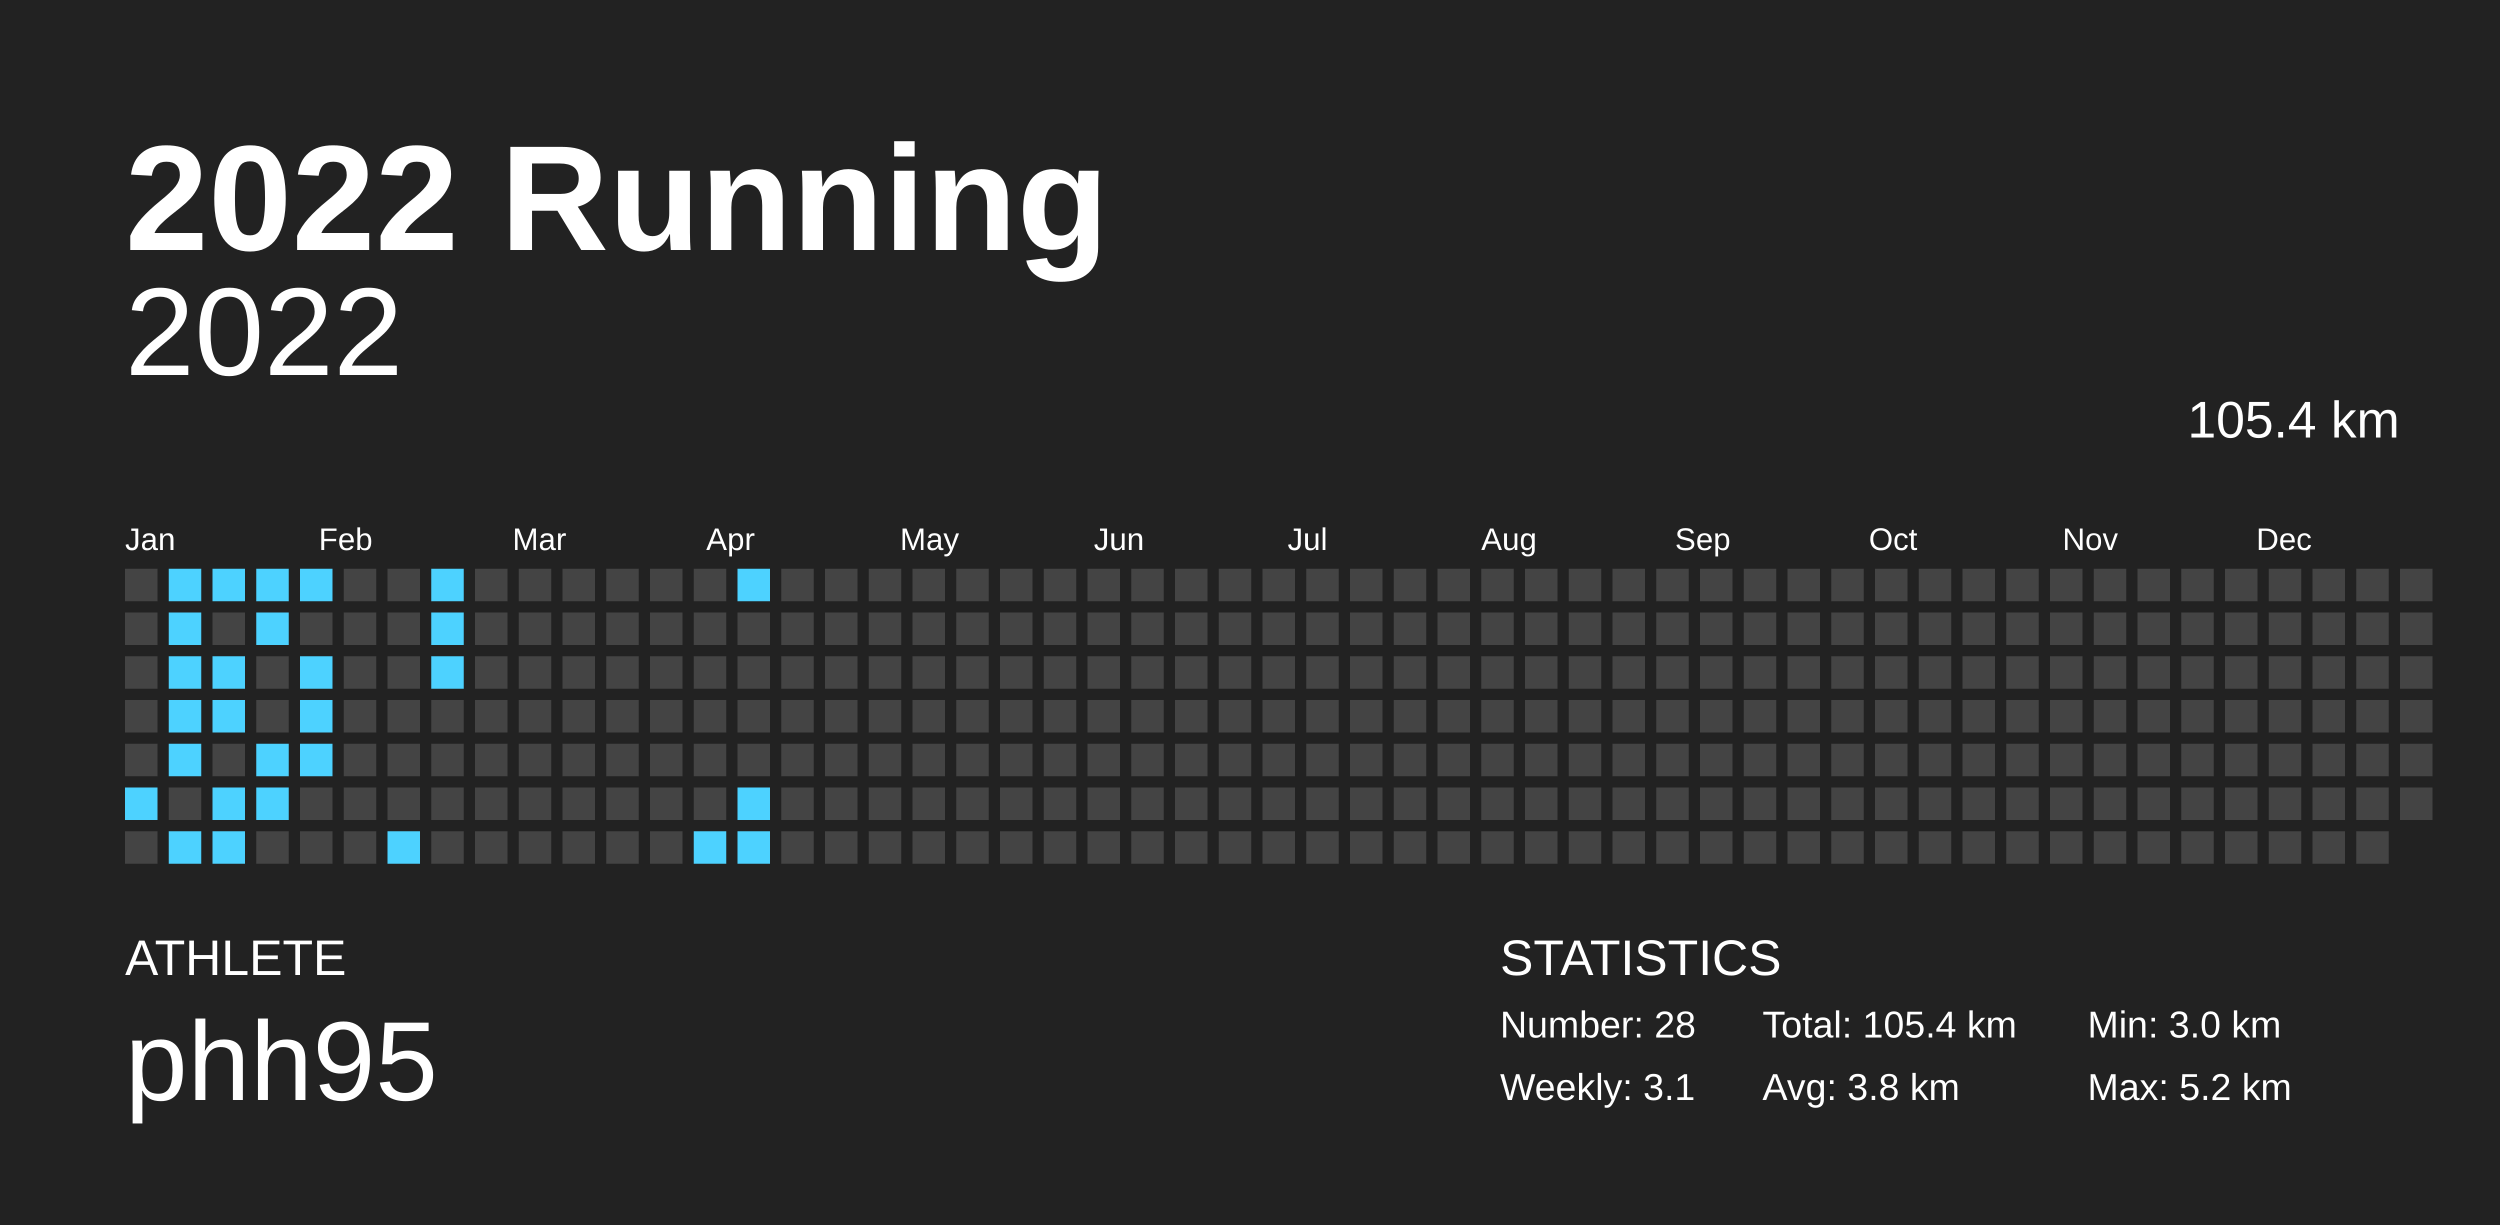
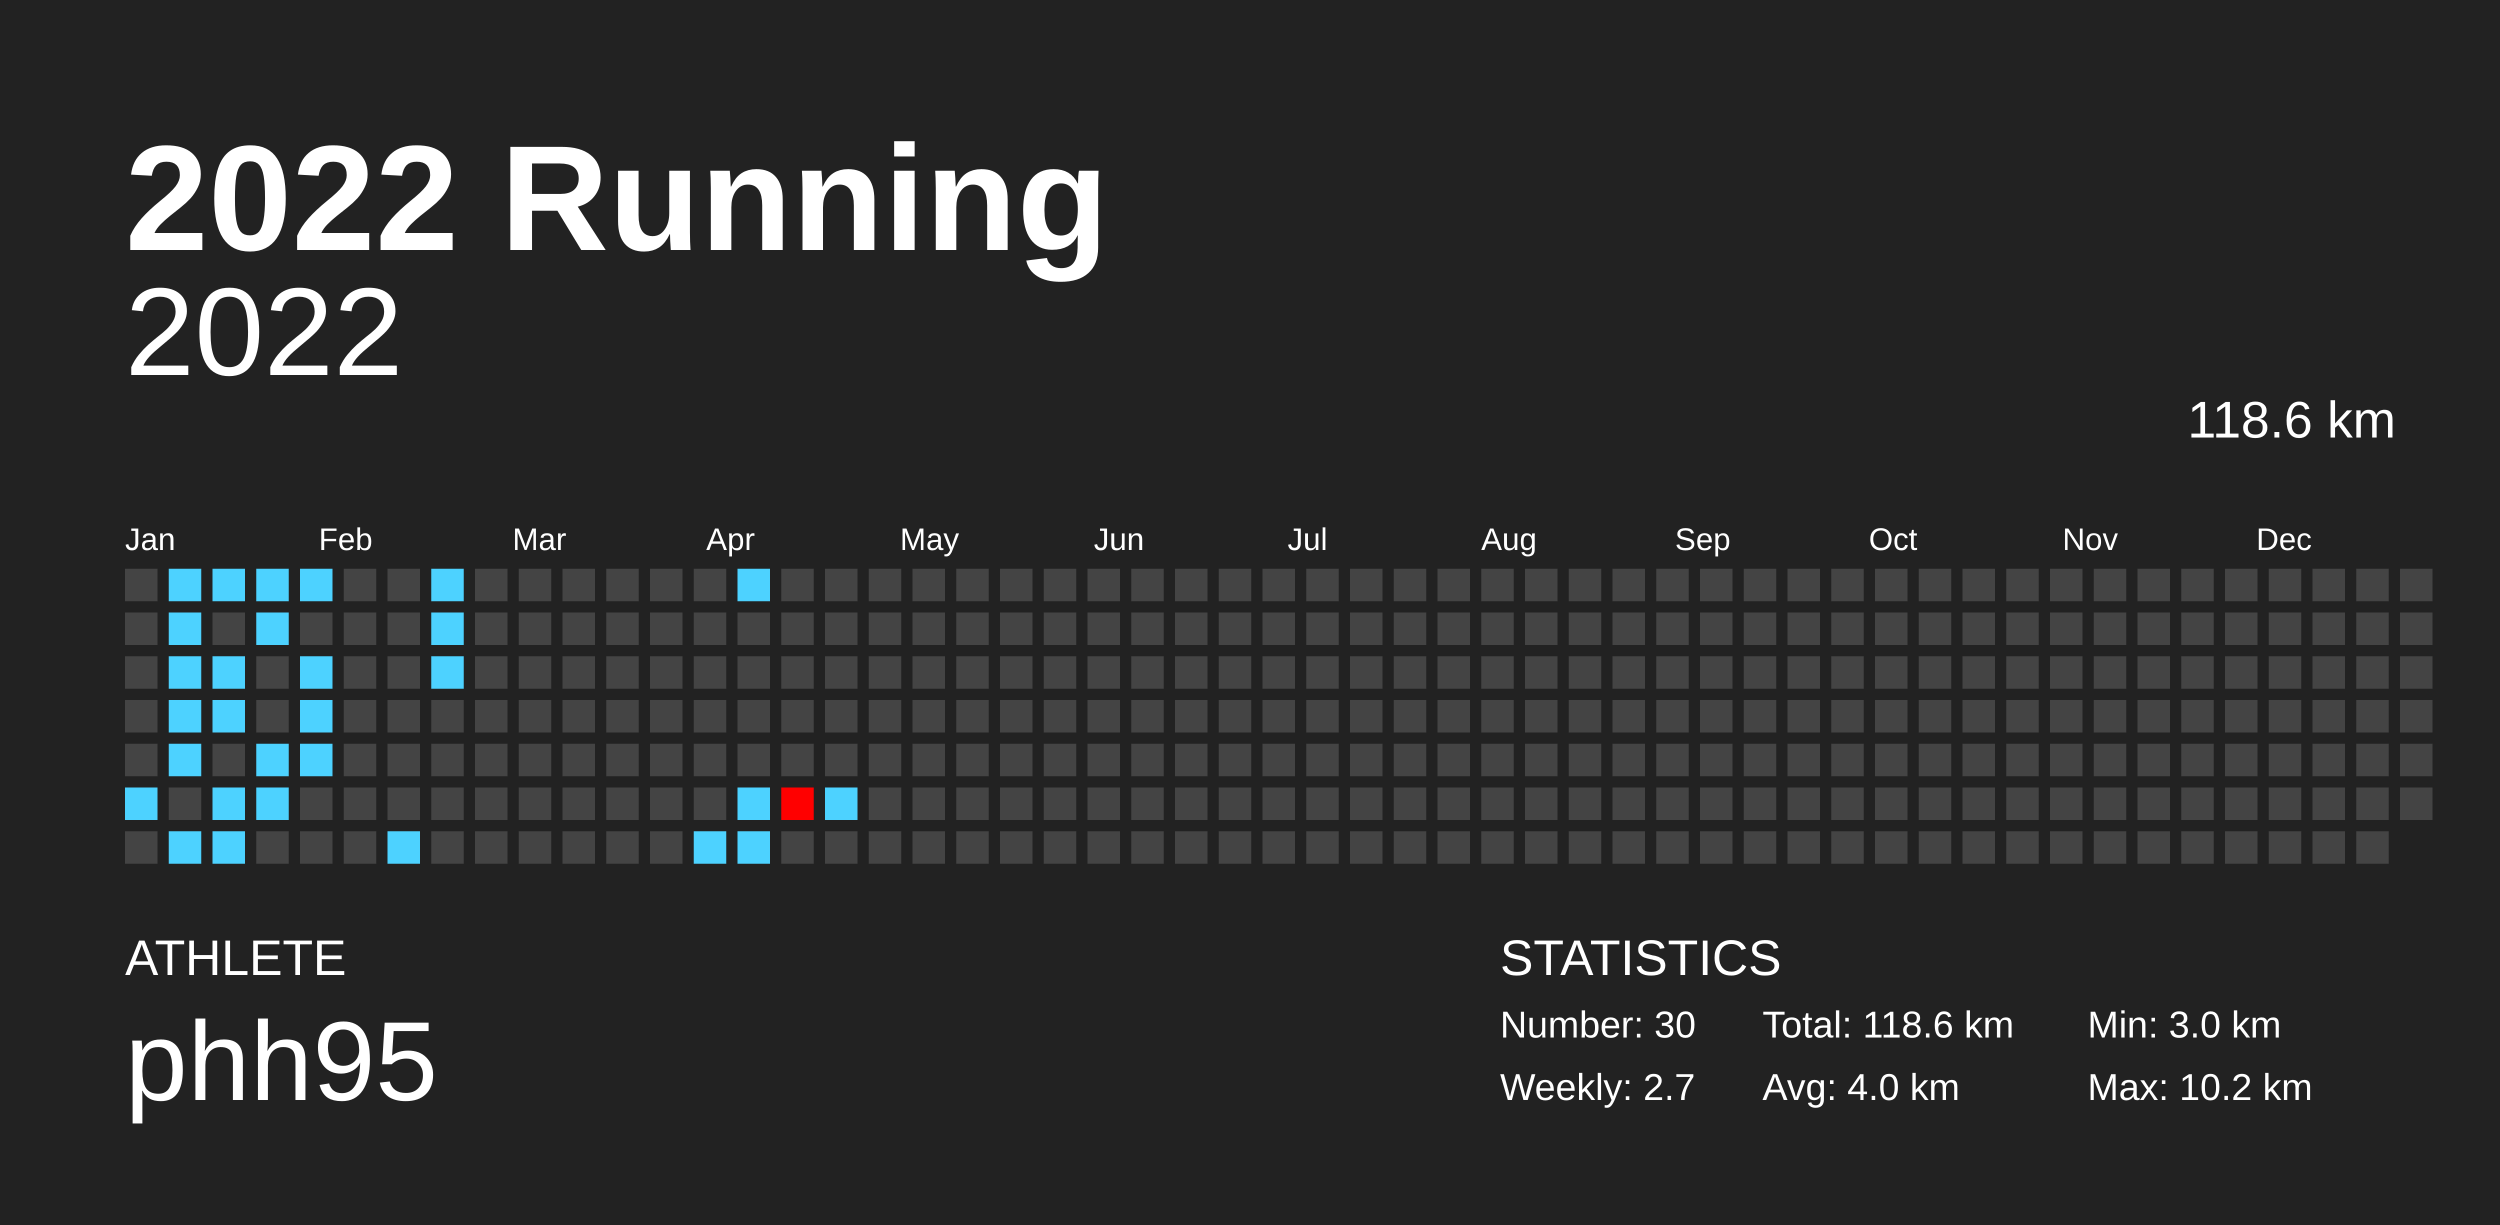
<svg xmlns="http://www.w3.org/2000/svg" baseProfile="full" height="98mm" version="1.1" viewBox="0,0,200,98" width="200mm">
  <defs />
  <rect fill="#222222" height="98" width="200" x="0" y="0" />
  <text fill="#FFFFFF" style="font-size:12px; font-family:Arial; font-weight:bold;" x="10" y="20">2022 Running</text>
  <text fill="#FFFFFF" style="font-size:4px; font-family:Arial" x="10" y="78">ATHLETE</text>
  <text fill="#FFFFFF" style="font-size:9px; font-family:Arial" x="10" y="88">phh95</text>
  <text fill="#FFFFFF" style="font-size:4px; font-family:Arial" x="120" y="78">STATISTICS</text>
-   <text fill="#FFFFFF" style="font-size:3px; font-family:Arial" x="120" y="83">Number: 28</text>
-   <text fill="#FFFFFF" style="font-size:3px; font-family:Arial" x="120" y="88">Weekly: 3.1</text>
-   <text fill="#FFFFFF" style="font-size:3px; font-family:Arial" x="141" y="83">Total: 105.4 km</text>
-   <text fill="#FFFFFF" style="font-size:3px; font-family:Arial" x="141" y="88">Avg: 3.8 km</text>
+   <text fill="#FFFFFF" style="font-size:3px; font-family:Arial" x="120" y="83">Number: 30</text>
+   <text fill="#FFFFFF" style="font-size:3px; font-family:Arial" x="120" y="88">Weekly: 2.7</text>
+   <text fill="#FFFFFF" style="font-size:3px; font-family:Arial" x="141" y="83">Total: 118.6 km</text>
+   <text fill="#FFFFFF" style="font-size:3px; font-family:Arial" x="141" y="88">Avg: 4.0 km</text>
  <text fill="#FFFFFF" style="font-size:3px; font-family:Arial" x="167" y="83">Min: 3.0 km</text>
-   <text fill="#FFFFFF" style="font-size:3px; font-family:Arial" x="167" y="88">Max: 5.2 km</text>
+   <text fill="#FFFFFF" style="font-size:3px; font-family:Arial" x="167" y="88">Max: 10.2 km</text>
  <text alignment-baseline="hanging" fill="#FFFFFF" style="font-size:10.0px; font-family:Arial;" x="10" y="30">2022</text>
-   <text alignment-baseline="hanging" fill="#FFFFFF" style="font-size:4.125px; font-family:Arial;" x="175" y="35">105.4 km</text>
+   <text alignment-baseline="hanging" fill="#FFFFFF" style="font-size:4.125px; font-family:Arial;" x="175" y="35">118.6 km</text>
  <text fill="#FFFFFF" style="font-size:2.5px; font-family:Arial" x="10.0" y="44">Jan</text>
  <text fill="#FFFFFF" style="font-size:2.5px; font-family:Arial" x="25.5" y="44">Feb</text>
  <text fill="#FFFFFF" style="font-size:2.5px; font-family:Arial" x="41.0" y="44">Mar</text>
  <text fill="#FFFFFF" style="font-size:2.5px; font-family:Arial" x="56.5" y="44">Apr</text>
  <text fill="#FFFFFF" style="font-size:2.5px; font-family:Arial" x="72.0" y="44">May</text>
  <text fill="#FFFFFF" style="font-size:2.5px; font-family:Arial" x="87.5" y="44">Jun</text>
  <text fill="#FFFFFF" style="font-size:2.5px; font-family:Arial" x="103.0" y="44">Jul</text>
  <text fill="#FFFFFF" style="font-size:2.5px; font-family:Arial" x="118.5" y="44">Aug</text>
  <text fill="#FFFFFF" style="font-size:2.5px; font-family:Arial" x="134.0" y="44">Sep</text>
  <text fill="#FFFFFF" style="font-size:2.5px; font-family:Arial" x="149.5" y="44">Oct</text>
  <text fill="#FFFFFF" style="font-size:2.5px; font-family:Arial" x="165.0" y="44">Nov</text>
  <text fill="#FFFFFF" style="font-size:2.5px; font-family:Arial" x="180.5" y="44">Dec</text>
  <rect fill="#444444" height="2.6" width="2.6" x="10.0" y="45.5" />
  <rect fill="#444444" height="2.6" width="2.6" x="10.0" y="49.0" />
  <rect fill="#444444" height="2.6" width="2.6" x="10.0" y="52.5" />
  <rect fill="#444444" height="2.6" width="2.6" x="10.0" y="56.0" />
  <rect fill="#444444" height="2.6" width="2.6" x="10.0" y="59.5" />
  <rect fill="#4dd2ff" height="2.6" width="2.6" x="10.0" y="63.0" />
  <rect fill="#444444" height="2.6" width="2.6" x="10.0" y="66.5" />
  <rect fill="#4dd2ff" height="2.6" width="2.6" x="13.5" y="45.5" />
  <rect fill="#4dd2ff" height="2.6" width="2.6" x="13.5" y="49.0" />
  <rect fill="#4dd2ff" height="2.6" width="2.6" x="13.5" y="52.5" />
  <rect fill="#4dd2ff" height="2.6" width="2.6" x="13.5" y="56.0" />
  <rect fill="#4dd2ff" height="2.6" width="2.6" x="13.5" y="59.5" />
  <rect fill="#444444" height="2.6" width="2.6" x="13.5" y="63.0" />
  <rect fill="#4dd2ff" height="2.6" width="2.6" x="13.5" y="66.5" />
  <rect fill="#4dd2ff" height="2.6" width="2.6" x="17.0" y="45.5" />
  <rect fill="#444444" height="2.6" width="2.6" x="17.0" y="49.0" />
  <rect fill="#4dd2ff" height="2.6" width="2.6" x="17.0" y="52.5" />
  <rect fill="#4dd2ff" height="2.6" width="2.6" x="17.0" y="56.0" />
  <rect fill="#444444" height="2.6" width="2.6" x="17.0" y="59.5" />
  <rect fill="#4dd2ff" height="2.6" width="2.6" x="17.0" y="63.0" />
  <rect fill="#4dd2ff" height="2.6" width="2.6" x="17.0" y="66.5" />
  <rect fill="#4dd2ff" height="2.6" width="2.6" x="20.5" y="45.5" />
  <rect fill="#4dd2ff" height="2.6" width="2.6" x="20.5" y="49.0" />
  <rect fill="#444444" height="2.6" width="2.6" x="20.5" y="52.5" />
  <rect fill="#444444" height="2.6" width="2.6" x="20.5" y="56.0" />
  <rect fill="#4dd2ff" height="2.6" width="2.6" x="20.5" y="59.5" />
  <rect fill="#4dd2ff" height="2.6" width="2.6" x="20.5" y="63.0" />
  <rect fill="#444444" height="2.6" width="2.6" x="20.5" y="66.5" />
  <rect fill="#4dd2ff" height="2.6" width="2.6" x="24.0" y="45.5" />
  <rect fill="#444444" height="2.6" width="2.6" x="24.0" y="49.0" />
  <rect fill="#4dd2ff" height="2.6" width="2.6" x="24.0" y="52.5" />
  <rect fill="#4dd2ff" height="2.6" width="2.6" x="24.0" y="56.0" />
  <rect fill="#4dd2ff" height="2.6" width="2.6" x="24.0" y="59.5" />
  <rect fill="#444444" height="2.6" width="2.6" x="24.0" y="63.0" />
  <rect fill="#444444" height="2.6" width="2.6" x="24.0" y="66.5" />
  <rect fill="#444444" height="2.6" width="2.6" x="27.5" y="45.5" />
  <rect fill="#444444" height="2.6" width="2.6" x="27.5" y="49.0" />
  <rect fill="#444444" height="2.6" width="2.6" x="27.5" y="52.5" />
  <rect fill="#444444" height="2.6" width="2.6" x="27.5" y="56.0" />
  <rect fill="#444444" height="2.6" width="2.6" x="27.5" y="59.5" />
  <rect fill="#444444" height="2.6" width="2.6" x="27.5" y="63.0" />
  <rect fill="#444444" height="2.6" width="2.6" x="27.5" y="66.5" />
  <rect fill="#444444" height="2.6" width="2.6" x="31.0" y="45.5" />
  <rect fill="#444444" height="2.6" width="2.6" x="31.0" y="49.0" />
  <rect fill="#444444" height="2.6" width="2.6" x="31.0" y="52.5" />
  <rect fill="#444444" height="2.6" width="2.6" x="31.0" y="56.0" />
  <rect fill="#444444" height="2.6" width="2.6" x="31.0" y="59.5" />
  <rect fill="#444444" height="2.6" width="2.6" x="31.0" y="63.0" />
  <rect fill="#4dd2ff" height="2.6" width="2.6" x="31.0" y="66.5" />
  <rect fill="#4dd2ff" height="2.6" width="2.6" x="34.5" y="45.5" />
  <rect fill="#4dd2ff" height="2.6" width="2.6" x="34.5" y="49.0" />
  <rect fill="#4dd2ff" height="2.6" width="2.6" x="34.5" y="52.5" />
  <rect fill="#444444" height="2.6" width="2.6" x="34.5" y="56.0" />
  <rect fill="#444444" height="2.6" width="2.6" x="34.5" y="59.5" />
  <rect fill="#444444" height="2.6" width="2.6" x="34.5" y="63.0" />
  <rect fill="#444444" height="2.6" width="2.6" x="34.5" y="66.5" />
  <rect fill="#444444" height="2.6" width="2.6" x="38.0" y="45.5" />
  <rect fill="#444444" height="2.6" width="2.6" x="38.0" y="49.0" />
  <rect fill="#444444" height="2.6" width="2.6" x="38.0" y="52.5" />
  <rect fill="#444444" height="2.6" width="2.6" x="38.0" y="56.0" />
  <rect fill="#444444" height="2.6" width="2.6" x="38.0" y="59.5" />
  <rect fill="#444444" height="2.6" width="2.6" x="38.0" y="63.0" />
  <rect fill="#444444" height="2.6" width="2.6" x="38.0" y="66.5" />
  <rect fill="#444444" height="2.6" width="2.6" x="41.5" y="45.5" />
  <rect fill="#444444" height="2.6" width="2.6" x="41.5" y="49.0" />
  <rect fill="#444444" height="2.6" width="2.6" x="41.5" y="52.5" />
  <rect fill="#444444" height="2.6" width="2.6" x="41.5" y="56.0" />
  <rect fill="#444444" height="2.6" width="2.6" x="41.5" y="59.5" />
  <rect fill="#444444" height="2.6" width="2.6" x="41.5" y="63.0" />
  <rect fill="#444444" height="2.6" width="2.6" x="41.5" y="66.5" />
  <rect fill="#444444" height="2.6" width="2.6" x="45.0" y="45.5" />
  <rect fill="#444444" height="2.6" width="2.6" x="45.0" y="49.0" />
  <rect fill="#444444" height="2.6" width="2.6" x="45.0" y="52.5" />
  <rect fill="#444444" height="2.6" width="2.6" x="45.0" y="56.0" />
  <rect fill="#444444" height="2.6" width="2.6" x="45.0" y="59.5" />
  <rect fill="#444444" height="2.6" width="2.6" x="45.0" y="63.0" />
  <rect fill="#444444" height="2.6" width="2.6" x="45.0" y="66.5" />
  <rect fill="#444444" height="2.6" width="2.6" x="48.5" y="45.5" />
  <rect fill="#444444" height="2.6" width="2.6" x="48.5" y="49.0" />
  <rect fill="#444444" height="2.6" width="2.6" x="48.5" y="52.5" />
  <rect fill="#444444" height="2.6" width="2.6" x="48.5" y="56.0" />
  <rect fill="#444444" height="2.6" width="2.6" x="48.5" y="59.5" />
  <rect fill="#444444" height="2.6" width="2.6" x="48.5" y="63.0" />
  <rect fill="#444444" height="2.6" width="2.6" x="48.5" y="66.5" />
  <rect fill="#444444" height="2.6" width="2.6" x="52.0" y="45.5" />
  <rect fill="#444444" height="2.6" width="2.6" x="52.0" y="49.0" />
  <rect fill="#444444" height="2.6" width="2.6" x="52.0" y="52.5" />
  <rect fill="#444444" height="2.6" width="2.6" x="52.0" y="56.0" />
  <rect fill="#444444" height="2.6" width="2.6" x="52.0" y="59.5" />
  <rect fill="#444444" height="2.6" width="2.6" x="52.0" y="63.0" />
  <rect fill="#444444" height="2.6" width="2.6" x="52.0" y="66.5" />
  <rect fill="#444444" height="2.6" width="2.6" x="55.5" y="45.5" />
  <rect fill="#444444" height="2.6" width="2.6" x="55.5" y="49.0" />
  <rect fill="#444444" height="2.6" width="2.6" x="55.5" y="52.5" />
  <rect fill="#444444" height="2.6" width="2.6" x="55.5" y="56.0" />
  <rect fill="#444444" height="2.6" width="2.6" x="55.5" y="59.5" />
  <rect fill="#444444" height="2.6" width="2.6" x="55.5" y="63.0" />
  <rect fill="#4dd2ff" height="2.6" width="2.6" x="55.5" y="66.5" />
  <rect fill="#4dd2ff" height="2.6" width="2.6" x="59.0" y="45.5" />
  <rect fill="#444444" height="2.6" width="2.6" x="59.0" y="49.0" />
  <rect fill="#444444" height="2.6" width="2.6" x="59.0" y="52.5" />
  <rect fill="#444444" height="2.6" width="2.6" x="59.0" y="56.0" />
  <rect fill="#444444" height="2.6" width="2.6" x="59.0" y="59.5" />
  <rect fill="#4dd2ff" height="2.6" width="2.6" x="59.0" y="63.0" />
  <rect fill="#4dd2ff" height="2.6" width="2.6" x="59.0" y="66.5" />
  <rect fill="#444444" height="2.6" width="2.6" x="62.5" y="45.5" />
  <rect fill="#444444" height="2.6" width="2.6" x="62.5" y="49.0" />
  <rect fill="#444444" height="2.6" width="2.6" x="62.5" y="52.5" />
  <rect fill="#444444" height="2.6" width="2.6" x="62.5" y="56.0" />
  <rect fill="#444444" height="2.6" width="2.6" x="62.5" y="59.5" />
-   <rect fill="#444444" height="2.6" width="2.6" x="62.5" y="63.0" />
+   <rect fill="#ff0000" height="2.6" width="2.6" x="62.5" y="63.0" />
  <rect fill="#444444" height="2.6" width="2.6" x="62.5" y="66.5" />
  <rect fill="#444444" height="2.6" width="2.6" x="66.0" y="45.5" />
  <rect fill="#444444" height="2.6" width="2.6" x="66.0" y="49.0" />
  <rect fill="#444444" height="2.6" width="2.6" x="66.0" y="52.5" />
  <rect fill="#444444" height="2.6" width="2.6" x="66.0" y="56.0" />
  <rect fill="#444444" height="2.6" width="2.6" x="66.0" y="59.5" />
-   <rect fill="#444444" height="2.6" width="2.6" x="66.0" y="63.0" />
+   <rect fill="#4dd2ff" height="2.6" width="2.6" x="66.0" y="63.0" />
  <rect fill="#444444" height="2.6" width="2.6" x="66.0" y="66.5" />
  <rect fill="#444444" height="2.6" width="2.6" x="69.5" y="45.5" />
  <rect fill="#444444" height="2.6" width="2.6" x="69.5" y="49.0" />
  <rect fill="#444444" height="2.6" width="2.6" x="69.5" y="52.5" />
  <rect fill="#444444" height="2.6" width="2.6" x="69.5" y="56.0" />
  <rect fill="#444444" height="2.6" width="2.6" x="69.5" y="59.5" />
  <rect fill="#444444" height="2.6" width="2.6" x="69.5" y="63.0" />
  <rect fill="#444444" height="2.6" width="2.6" x="69.5" y="66.5" />
  <rect fill="#444444" height="2.6" width="2.6" x="73.0" y="45.5" />
  <rect fill="#444444" height="2.6" width="2.6" x="73.0" y="49.0" />
  <rect fill="#444444" height="2.6" width="2.6" x="73.0" y="52.5" />
  <rect fill="#444444" height="2.6" width="2.6" x="73.0" y="56.0" />
  <rect fill="#444444" height="2.6" width="2.6" x="73.0" y="59.5" />
  <rect fill="#444444" height="2.6" width="2.6" x="73.0" y="63.0" />
  <rect fill="#444444" height="2.6" width="2.6" x="73.0" y="66.5" />
  <rect fill="#444444" height="2.6" width="2.6" x="76.5" y="45.5" />
  <rect fill="#444444" height="2.6" width="2.6" x="76.5" y="49.0" />
  <rect fill="#444444" height="2.6" width="2.6" x="76.5" y="52.5" />
  <rect fill="#444444" height="2.6" width="2.6" x="76.5" y="56.0" />
  <rect fill="#444444" height="2.6" width="2.6" x="76.5" y="59.5" />
  <rect fill="#444444" height="2.6" width="2.6" x="76.5" y="63.0" />
  <rect fill="#444444" height="2.6" width="2.6" x="76.5" y="66.5" />
  <rect fill="#444444" height="2.6" width="2.6" x="80.0" y="45.5" />
  <rect fill="#444444" height="2.6" width="2.6" x="80.0" y="49.0" />
  <rect fill="#444444" height="2.6" width="2.6" x="80.0" y="52.5" />
  <rect fill="#444444" height="2.6" width="2.6" x="80.0" y="56.0" />
  <rect fill="#444444" height="2.6" width="2.6" x="80.0" y="59.5" />
  <rect fill="#444444" height="2.6" width="2.6" x="80.0" y="63.0" />
  <rect fill="#444444" height="2.6" width="2.6" x="80.0" y="66.5" />
  <rect fill="#444444" height="2.6" width="2.6" x="83.5" y="45.5" />
  <rect fill="#444444" height="2.6" width="2.6" x="83.5" y="49.0" />
  <rect fill="#444444" height="2.6" width="2.6" x="83.5" y="52.5" />
  <rect fill="#444444" height="2.6" width="2.6" x="83.5" y="56.0" />
  <rect fill="#444444" height="2.6" width="2.6" x="83.5" y="59.5" />
  <rect fill="#444444" height="2.6" width="2.6" x="83.5" y="63.0" />
  <rect fill="#444444" height="2.6" width="2.6" x="83.5" y="66.5" />
  <rect fill="#444444" height="2.6" width="2.6" x="87.0" y="45.5" />
  <rect fill="#444444" height="2.6" width="2.6" x="87.0" y="49.0" />
  <rect fill="#444444" height="2.6" width="2.6" x="87.0" y="52.5" />
  <rect fill="#444444" height="2.6" width="2.6" x="87.0" y="56.0" />
  <rect fill="#444444" height="2.6" width="2.6" x="87.0" y="59.5" />
  <rect fill="#444444" height="2.6" width="2.6" x="87.0" y="63.0" />
  <rect fill="#444444" height="2.6" width="2.6" x="87.0" y="66.5" />
  <rect fill="#444444" height="2.6" width="2.6" x="90.5" y="45.5" />
  <rect fill="#444444" height="2.6" width="2.6" x="90.5" y="49.0" />
  <rect fill="#444444" height="2.6" width="2.6" x="90.5" y="52.5" />
  <rect fill="#444444" height="2.6" width="2.6" x="90.5" y="56.0" />
  <rect fill="#444444" height="2.6" width="2.6" x="90.5" y="59.5" />
  <rect fill="#444444" height="2.6" width="2.6" x="90.5" y="63.0" />
  <rect fill="#444444" height="2.6" width="2.6" x="90.5" y="66.5" />
  <rect fill="#444444" height="2.6" width="2.6" x="94.0" y="45.5" />
  <rect fill="#444444" height="2.6" width="2.6" x="94.0" y="49.0" />
  <rect fill="#444444" height="2.6" width="2.6" x="94.0" y="52.5" />
  <rect fill="#444444" height="2.6" width="2.6" x="94.0" y="56.0" />
  <rect fill="#444444" height="2.6" width="2.6" x="94.0" y="59.5" />
  <rect fill="#444444" height="2.6" width="2.6" x="94.0" y="63.0" />
  <rect fill="#444444" height="2.6" width="2.6" x="94.0" y="66.5" />
  <rect fill="#444444" height="2.6" width="2.6" x="97.5" y="45.5" />
  <rect fill="#444444" height="2.6" width="2.6" x="97.5" y="49.0" />
  <rect fill="#444444" height="2.6" width="2.6" x="97.5" y="52.5" />
  <rect fill="#444444" height="2.6" width="2.6" x="97.5" y="56.0" />
  <rect fill="#444444" height="2.6" width="2.6" x="97.5" y="59.5" />
  <rect fill="#444444" height="2.6" width="2.6" x="97.5" y="63.0" />
  <rect fill="#444444" height="2.6" width="2.6" x="97.5" y="66.5" />
  <rect fill="#444444" height="2.6" width="2.6" x="101.0" y="45.5" />
  <rect fill="#444444" height="2.6" width="2.6" x="101.0" y="49.0" />
  <rect fill="#444444" height="2.6" width="2.6" x="101.0" y="52.5" />
  <rect fill="#444444" height="2.6" width="2.6" x="101.0" y="56.0" />
  <rect fill="#444444" height="2.6" width="2.6" x="101.0" y="59.5" />
  <rect fill="#444444" height="2.6" width="2.6" x="101.0" y="63.0" />
  <rect fill="#444444" height="2.6" width="2.6" x="101.0" y="66.5" />
  <rect fill="#444444" height="2.6" width="2.6" x="104.5" y="45.5" />
  <rect fill="#444444" height="2.6" width="2.6" x="104.5" y="49.0" />
  <rect fill="#444444" height="2.6" width="2.6" x="104.5" y="52.5" />
  <rect fill="#444444" height="2.6" width="2.6" x="104.5" y="56.0" />
  <rect fill="#444444" height="2.6" width="2.6" x="104.5" y="59.5" />
  <rect fill="#444444" height="2.6" width="2.6" x="104.5" y="63.0" />
  <rect fill="#444444" height="2.6" width="2.6" x="104.5" y="66.5" />
  <rect fill="#444444" height="2.6" width="2.6" x="108.0" y="45.5" />
  <rect fill="#444444" height="2.6" width="2.6" x="108.0" y="49.0" />
  <rect fill="#444444" height="2.6" width="2.6" x="108.0" y="52.5" />
  <rect fill="#444444" height="2.6" width="2.6" x="108.0" y="56.0" />
  <rect fill="#444444" height="2.6" width="2.6" x="108.0" y="59.5" />
  <rect fill="#444444" height="2.6" width="2.6" x="108.0" y="63.0" />
  <rect fill="#444444" height="2.6" width="2.6" x="108.0" y="66.5" />
  <rect fill="#444444" height="2.6" width="2.6" x="111.5" y="45.5" />
  <rect fill="#444444" height="2.6" width="2.6" x="111.5" y="49.0" />
  <rect fill="#444444" height="2.6" width="2.6" x="111.5" y="52.5" />
  <rect fill="#444444" height="2.6" width="2.6" x="111.5" y="56.0" />
  <rect fill="#444444" height="2.6" width="2.6" x="111.5" y="59.5" />
  <rect fill="#444444" height="2.6" width="2.6" x="111.5" y="63.0" />
  <rect fill="#444444" height="2.6" width="2.6" x="111.5" y="66.5" />
  <rect fill="#444444" height="2.6" width="2.6" x="115.0" y="45.5" />
  <rect fill="#444444" height="2.6" width="2.6" x="115.0" y="49.0" />
  <rect fill="#444444" height="2.6" width="2.6" x="115.0" y="52.5" />
  <rect fill="#444444" height="2.6" width="2.6" x="115.0" y="56.0" />
  <rect fill="#444444" height="2.6" width="2.6" x="115.0" y="59.5" />
  <rect fill="#444444" height="2.6" width="2.6" x="115.0" y="63.0" />
  <rect fill="#444444" height="2.6" width="2.6" x="115.0" y="66.5" />
  <rect fill="#444444" height="2.6" width="2.6" x="118.5" y="45.5" />
  <rect fill="#444444" height="2.6" width="2.6" x="118.5" y="49.0" />
  <rect fill="#444444" height="2.6" width="2.6" x="118.5" y="52.5" />
  <rect fill="#444444" height="2.6" width="2.6" x="118.5" y="56.0" />
  <rect fill="#444444" height="2.6" width="2.6" x="118.5" y="59.5" />
  <rect fill="#444444" height="2.6" width="2.6" x="118.5" y="63.0" />
  <rect fill="#444444" height="2.6" width="2.6" x="118.5" y="66.5" />
  <rect fill="#444444" height="2.6" width="2.6" x="122.0" y="45.5" />
  <rect fill="#444444" height="2.6" width="2.6" x="122.0" y="49.0" />
  <rect fill="#444444" height="2.6" width="2.6" x="122.0" y="52.5" />
  <rect fill="#444444" height="2.6" width="2.6" x="122.0" y="56.0" />
  <rect fill="#444444" height="2.6" width="2.6" x="122.0" y="59.5" />
  <rect fill="#444444" height="2.6" width="2.6" x="122.0" y="63.0" />
  <rect fill="#444444" height="2.6" width="2.6" x="122.0" y="66.5" />
  <rect fill="#444444" height="2.6" width="2.6" x="125.5" y="45.5" />
  <rect fill="#444444" height="2.6" width="2.6" x="125.5" y="49.0" />
  <rect fill="#444444" height="2.6" width="2.6" x="125.5" y="52.5" />
  <rect fill="#444444" height="2.6" width="2.6" x="125.5" y="56.0" />
  <rect fill="#444444" height="2.6" width="2.6" x="125.5" y="59.5" />
  <rect fill="#444444" height="2.6" width="2.6" x="125.5" y="63.0" />
  <rect fill="#444444" height="2.6" width="2.6" x="125.5" y="66.5" />
  <rect fill="#444444" height="2.6" width="2.6" x="129.0" y="45.5" />
  <rect fill="#444444" height="2.6" width="2.6" x="129.0" y="49.0" />
  <rect fill="#444444" height="2.6" width="2.6" x="129.0" y="52.5" />
  <rect fill="#444444" height="2.6" width="2.6" x="129.0" y="56.0" />
  <rect fill="#444444" height="2.6" width="2.6" x="129.0" y="59.5" />
  <rect fill="#444444" height="2.6" width="2.6" x="129.0" y="63.0" />
  <rect fill="#444444" height="2.6" width="2.6" x="129.0" y="66.5" />
  <rect fill="#444444" height="2.6" width="2.6" x="132.5" y="45.5" />
  <rect fill="#444444" height="2.6" width="2.6" x="132.5" y="49.0" />
  <rect fill="#444444" height="2.6" width="2.6" x="132.5" y="52.5" />
  <rect fill="#444444" height="2.6" width="2.6" x="132.5" y="56.0" />
  <rect fill="#444444" height="2.6" width="2.6" x="132.5" y="59.5" />
  <rect fill="#444444" height="2.6" width="2.6" x="132.5" y="63.0" />
  <rect fill="#444444" height="2.6" width="2.6" x="132.5" y="66.5" />
  <rect fill="#444444" height="2.6" width="2.6" x="136.0" y="45.5" />
  <rect fill="#444444" height="2.6" width="2.6" x="136.0" y="49.0" />
  <rect fill="#444444" height="2.6" width="2.6" x="136.0" y="52.5" />
  <rect fill="#444444" height="2.6" width="2.6" x="136.0" y="56.0" />
  <rect fill="#444444" height="2.6" width="2.6" x="136.0" y="59.5" />
  <rect fill="#444444" height="2.6" width="2.6" x="136.0" y="63.0" />
  <rect fill="#444444" height="2.6" width="2.6" x="136.0" y="66.5" />
  <rect fill="#444444" height="2.6" width="2.6" x="139.5" y="45.5" />
  <rect fill="#444444" height="2.6" width="2.6" x="139.5" y="49.0" />
  <rect fill="#444444" height="2.6" width="2.6" x="139.5" y="52.5" />
  <rect fill="#444444" height="2.6" width="2.6" x="139.5" y="56.0" />
  <rect fill="#444444" height="2.6" width="2.6" x="139.5" y="59.5" />
  <rect fill="#444444" height="2.6" width="2.6" x="139.5" y="63.0" />
  <rect fill="#444444" height="2.6" width="2.6" x="139.5" y="66.5" />
  <rect fill="#444444" height="2.6" width="2.6" x="143.0" y="45.5" />
  <rect fill="#444444" height="2.6" width="2.6" x="143.0" y="49.0" />
  <rect fill="#444444" height="2.6" width="2.6" x="143.0" y="52.5" />
  <rect fill="#444444" height="2.6" width="2.6" x="143.0" y="56.0" />
  <rect fill="#444444" height="2.6" width="2.6" x="143.0" y="59.5" />
  <rect fill="#444444" height="2.6" width="2.6" x="143.0" y="63.0" />
  <rect fill="#444444" height="2.6" width="2.6" x="143.0" y="66.5" />
  <rect fill="#444444" height="2.6" width="2.6" x="146.5" y="45.5" />
  <rect fill="#444444" height="2.6" width="2.6" x="146.5" y="49.0" />
  <rect fill="#444444" height="2.6" width="2.6" x="146.5" y="52.5" />
  <rect fill="#444444" height="2.6" width="2.6" x="146.5" y="56.0" />
  <rect fill="#444444" height="2.6" width="2.6" x="146.5" y="59.5" />
  <rect fill="#444444" height="2.6" width="2.6" x="146.5" y="63.0" />
  <rect fill="#444444" height="2.6" width="2.6" x="146.5" y="66.5" />
  <rect fill="#444444" height="2.6" width="2.6" x="150.0" y="45.5" />
  <rect fill="#444444" height="2.6" width="2.6" x="150.0" y="49.0" />
  <rect fill="#444444" height="2.6" width="2.6" x="150.0" y="52.5" />
  <rect fill="#444444" height="2.6" width="2.6" x="150.0" y="56.0" />
  <rect fill="#444444" height="2.6" width="2.6" x="150.0" y="59.5" />
  <rect fill="#444444" height="2.6" width="2.6" x="150.0" y="63.0" />
  <rect fill="#444444" height="2.6" width="2.6" x="150.0" y="66.5" />
  <rect fill="#444444" height="2.6" width="2.6" x="153.5" y="45.5" />
  <rect fill="#444444" height="2.6" width="2.6" x="153.5" y="49.0" />
  <rect fill="#444444" height="2.6" width="2.6" x="153.5" y="52.5" />
  <rect fill="#444444" height="2.6" width="2.6" x="153.5" y="56.0" />
  <rect fill="#444444" height="2.6" width="2.6" x="153.5" y="59.5" />
  <rect fill="#444444" height="2.6" width="2.6" x="153.5" y="63.0" />
  <rect fill="#444444" height="2.6" width="2.6" x="153.5" y="66.5" />
  <rect fill="#444444" height="2.6" width="2.6" x="157.0" y="45.5" />
  <rect fill="#444444" height="2.6" width="2.6" x="157.0" y="49.0" />
  <rect fill="#444444" height="2.6" width="2.6" x="157.0" y="52.5" />
  <rect fill="#444444" height="2.6" width="2.6" x="157.0" y="56.0" />
  <rect fill="#444444" height="2.6" width="2.6" x="157.0" y="59.5" />
  <rect fill="#444444" height="2.6" width="2.6" x="157.0" y="63.0" />
  <rect fill="#444444" height="2.6" width="2.6" x="157.0" y="66.5" />
  <rect fill="#444444" height="2.6" width="2.6" x="160.5" y="45.5" />
  <rect fill="#444444" height="2.6" width="2.6" x="160.5" y="49.0" />
  <rect fill="#444444" height="2.6" width="2.6" x="160.5" y="52.5" />
  <rect fill="#444444" height="2.6" width="2.6" x="160.5" y="56.0" />
  <rect fill="#444444" height="2.6" width="2.6" x="160.5" y="59.5" />
  <rect fill="#444444" height="2.6" width="2.6" x="160.5" y="63.0" />
  <rect fill="#444444" height="2.6" width="2.6" x="160.5" y="66.5" />
  <rect fill="#444444" height="2.6" width="2.6" x="164.0" y="45.5" />
  <rect fill="#444444" height="2.6" width="2.6" x="164.0" y="49.0" />
  <rect fill="#444444" height="2.6" width="2.6" x="164.0" y="52.5" />
  <rect fill="#444444" height="2.6" width="2.6" x="164.0" y="56.0" />
  <rect fill="#444444" height="2.6" width="2.6" x="164.0" y="59.5" />
  <rect fill="#444444" height="2.6" width="2.6" x="164.0" y="63.0" />
  <rect fill="#444444" height="2.6" width="2.6" x="164.0" y="66.5" />
  <rect fill="#444444" height="2.6" width="2.6" x="167.5" y="45.5" />
  <rect fill="#444444" height="2.6" width="2.6" x="167.5" y="49.0" />
  <rect fill="#444444" height="2.6" width="2.6" x="167.5" y="52.5" />
  <rect fill="#444444" height="2.6" width="2.6" x="167.5" y="56.0" />
  <rect fill="#444444" height="2.6" width="2.6" x="167.5" y="59.5" />
  <rect fill="#444444" height="2.6" width="2.6" x="167.5" y="63.0" />
  <rect fill="#444444" height="2.6" width="2.6" x="167.5" y="66.5" />
  <rect fill="#444444" height="2.6" width="2.6" x="171.0" y="45.5" />
  <rect fill="#444444" height="2.6" width="2.6" x="171.0" y="49.0" />
  <rect fill="#444444" height="2.6" width="2.6" x="171.0" y="52.5" />
  <rect fill="#444444" height="2.6" width="2.6" x="171.0" y="56.0" />
  <rect fill="#444444" height="2.6" width="2.6" x="171.0" y="59.5" />
  <rect fill="#444444" height="2.6" width="2.6" x="171.0" y="63.0" />
  <rect fill="#444444" height="2.6" width="2.6" x="171.0" y="66.5" />
  <rect fill="#444444" height="2.6" width="2.6" x="174.5" y="45.5" />
  <rect fill="#444444" height="2.6" width="2.6" x="174.5" y="49.0" />
  <rect fill="#444444" height="2.6" width="2.6" x="174.5" y="52.5" />
  <rect fill="#444444" height="2.6" width="2.6" x="174.5" y="56.0" />
  <rect fill="#444444" height="2.6" width="2.6" x="174.5" y="59.5" />
  <rect fill="#444444" height="2.6" width="2.6" x="174.5" y="63.0" />
  <rect fill="#444444" height="2.6" width="2.6" x="174.5" y="66.5" />
  <rect fill="#444444" height="2.6" width="2.6" x="178.0" y="45.5" />
  <rect fill="#444444" height="2.6" width="2.6" x="178.0" y="49.0" />
  <rect fill="#444444" height="2.6" width="2.6" x="178.0" y="52.5" />
  <rect fill="#444444" height="2.6" width="2.6" x="178.0" y="56.0" />
  <rect fill="#444444" height="2.6" width="2.6" x="178.0" y="59.5" />
  <rect fill="#444444" height="2.6" width="2.6" x="178.0" y="63.0" />
  <rect fill="#444444" height="2.6" width="2.6" x="178.0" y="66.5" />
  <rect fill="#444444" height="2.6" width="2.6" x="181.5" y="45.5" />
  <rect fill="#444444" height="2.6" width="2.6" x="181.5" y="49.0" />
  <rect fill="#444444" height="2.6" width="2.6" x="181.5" y="52.5" />
  <rect fill="#444444" height="2.6" width="2.6" x="181.5" y="56.0" />
  <rect fill="#444444" height="2.6" width="2.6" x="181.5" y="59.5" />
  <rect fill="#444444" height="2.6" width="2.6" x="181.5" y="63.0" />
  <rect fill="#444444" height="2.6" width="2.6" x="181.5" y="66.5" />
  <rect fill="#444444" height="2.6" width="2.6" x="185.0" y="45.5" />
  <rect fill="#444444" height="2.6" width="2.6" x="185.0" y="49.0" />
  <rect fill="#444444" height="2.6" width="2.6" x="185.0" y="52.5" />
  <rect fill="#444444" height="2.6" width="2.6" x="185.0" y="56.0" />
  <rect fill="#444444" height="2.6" width="2.6" x="185.0" y="59.5" />
  <rect fill="#444444" height="2.6" width="2.6" x="185.0" y="63.0" />
  <rect fill="#444444" height="2.6" width="2.6" x="185.0" y="66.5" />
  <rect fill="#444444" height="2.6" width="2.6" x="188.5" y="45.5" />
  <rect fill="#444444" height="2.6" width="2.6" x="188.5" y="49.0" />
  <rect fill="#444444" height="2.6" width="2.6" x="188.5" y="52.5" />
  <rect fill="#444444" height="2.6" width="2.6" x="188.5" y="56.0" />
  <rect fill="#444444" height="2.6" width="2.6" x="188.5" y="59.5" />
  <rect fill="#444444" height="2.6" width="2.6" x="188.5" y="63.0" />
  <rect fill="#444444" height="2.6" width="2.6" x="188.5" y="66.5" />
  <rect fill="#444444" height="2.6" width="2.6" x="192.0" y="45.5" />
  <rect fill="#444444" height="2.6" width="2.6" x="192.0" y="49.0" />
  <rect fill="#444444" height="2.6" width="2.6" x="192.0" y="52.5" />
  <rect fill="#444444" height="2.6" width="2.6" x="192.0" y="56.0" />
  <rect fill="#444444" height="2.6" width="2.6" x="192.0" y="59.5" />
  <rect fill="#444444" height="2.6" width="2.6" x="192.0" y="63.0" />
</svg>
